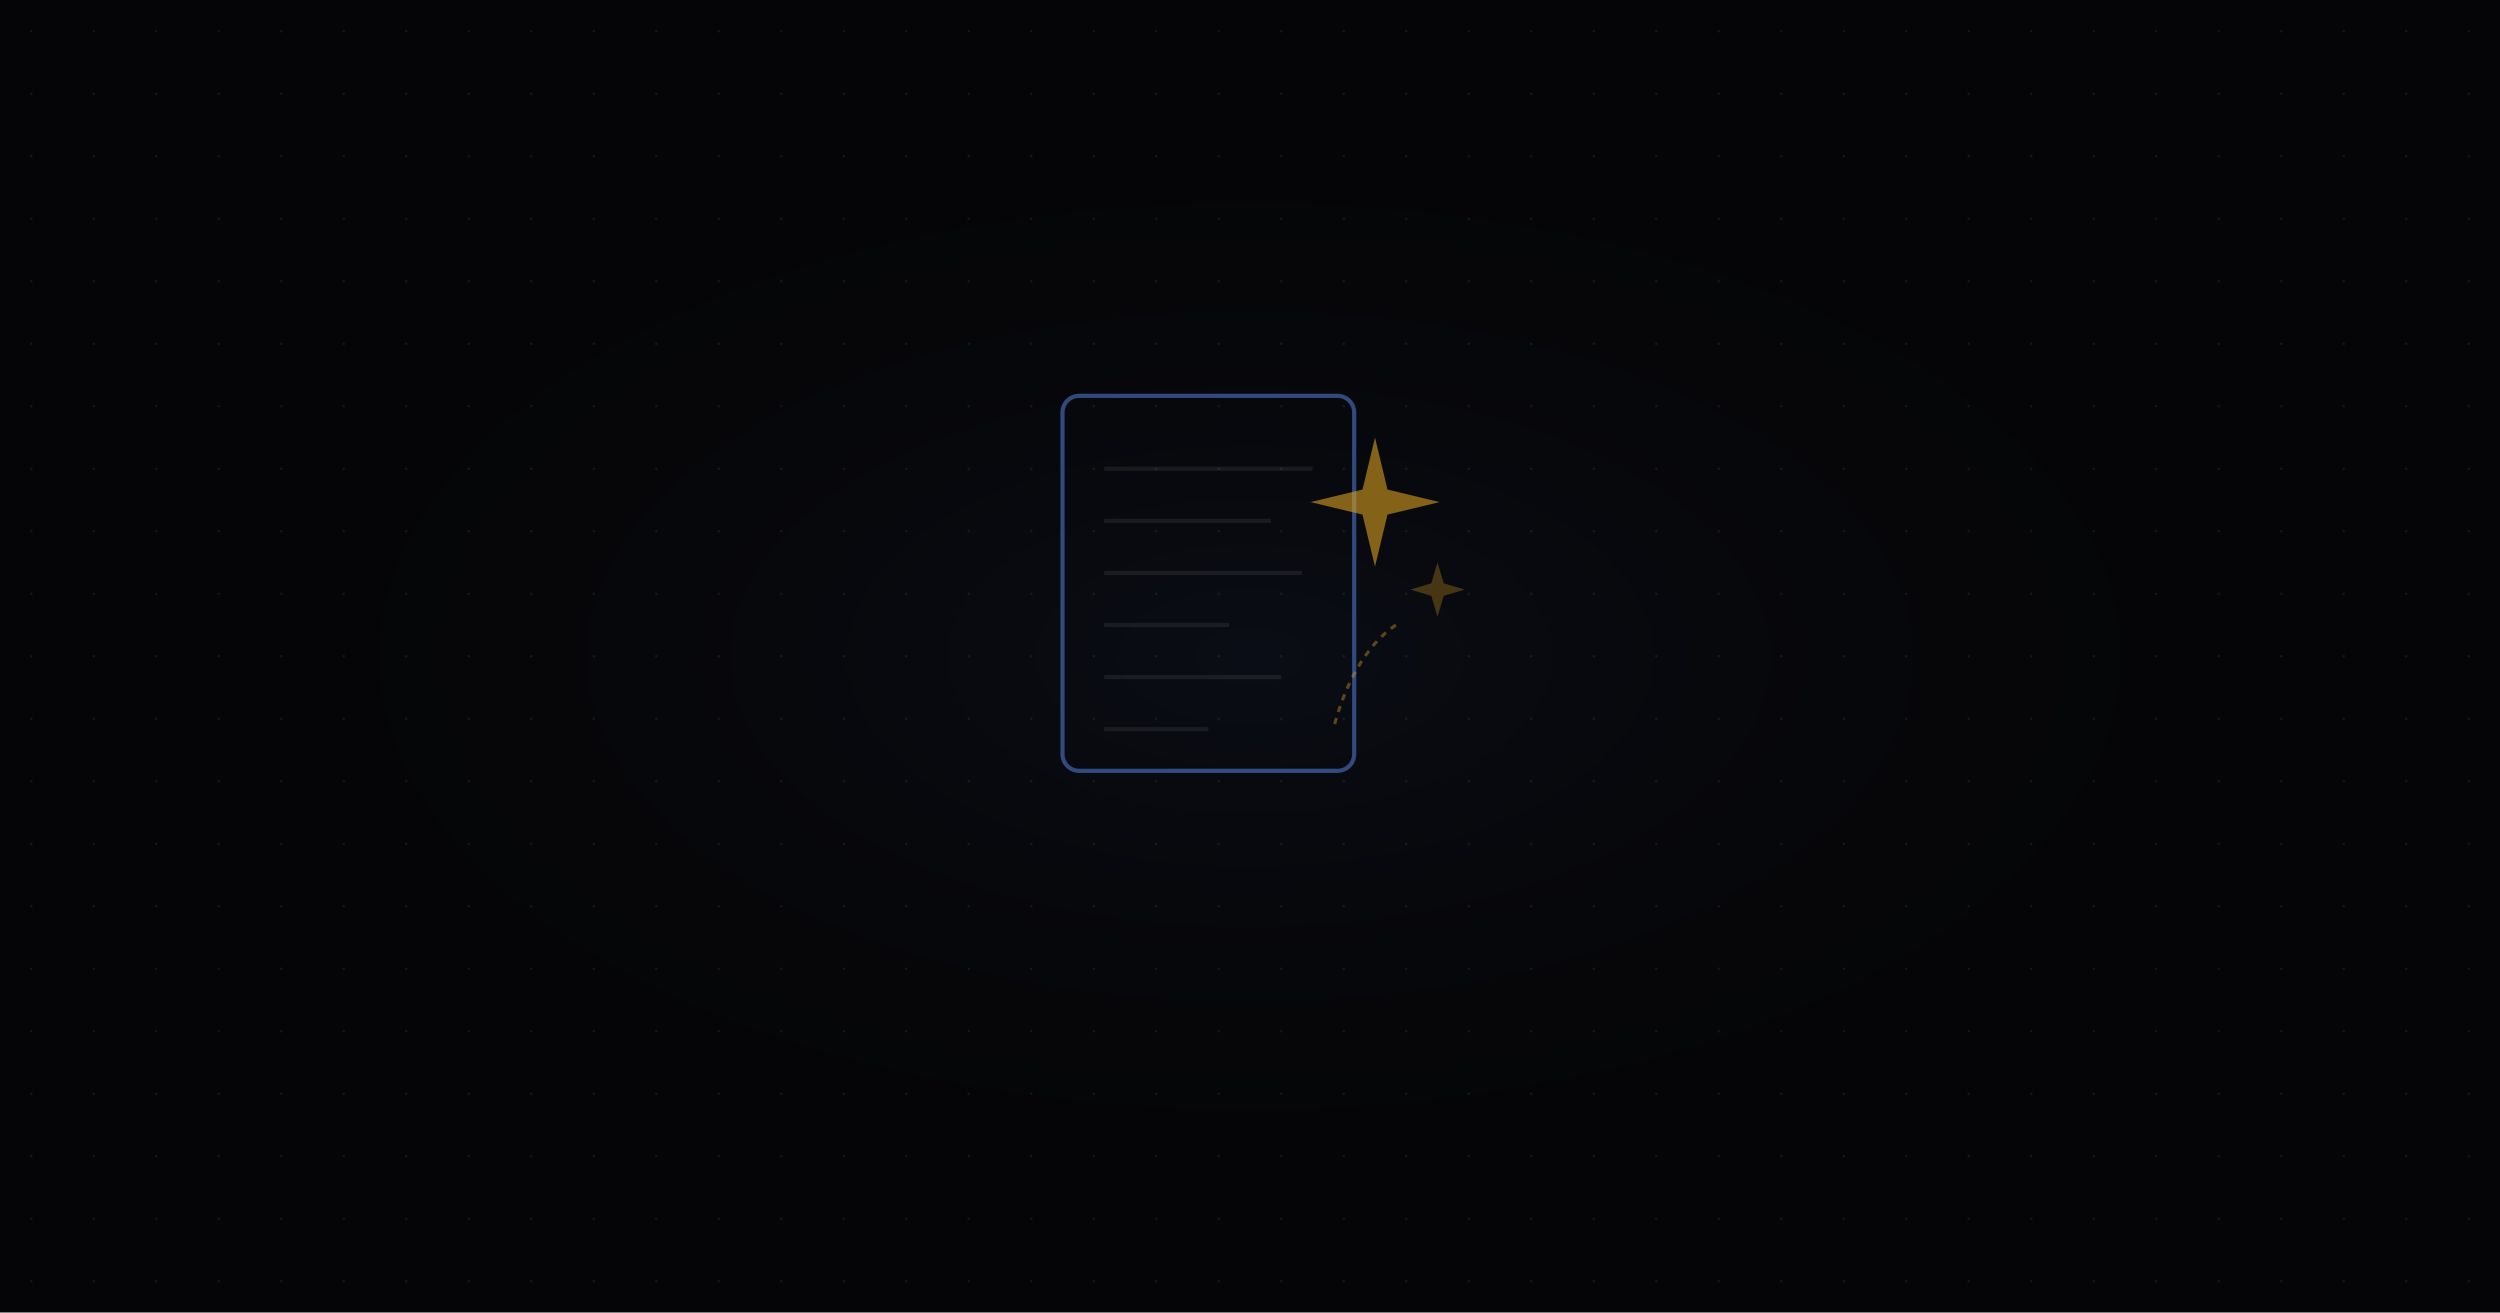
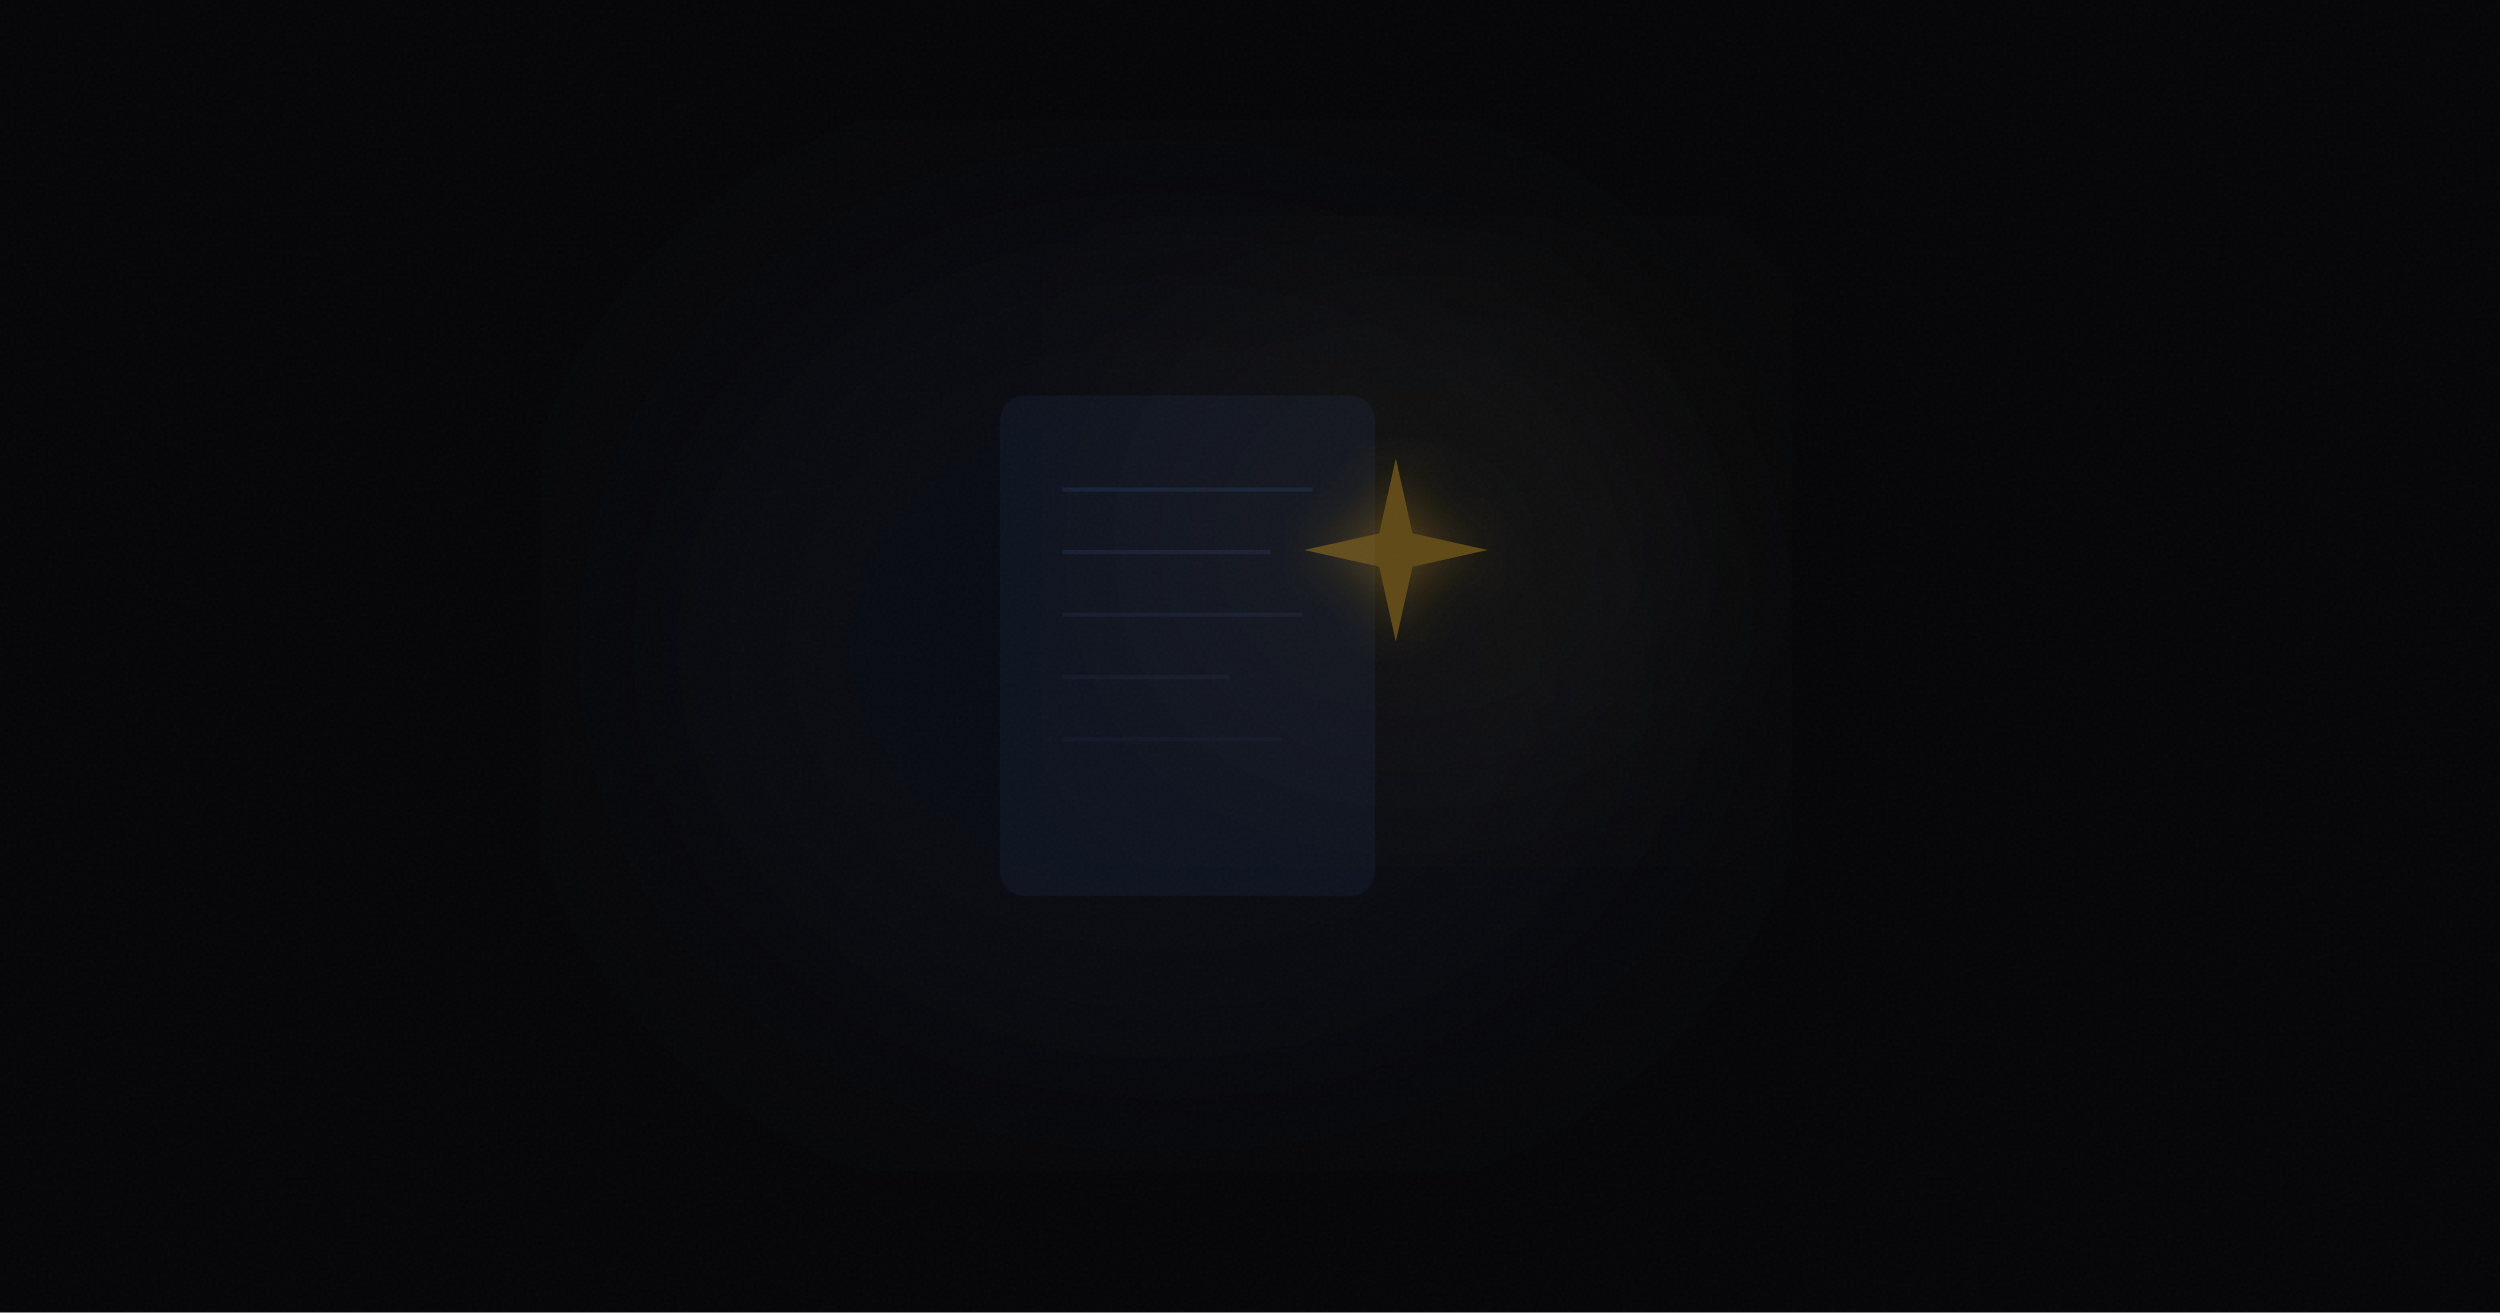
<svg xmlns="http://www.w3.org/2000/svg" viewBox="0 0 1200 630">
  <defs>
-     <pattern id="dots" x="0" y="0" width="30" height="30" patternUnits="userSpaceOnUse">
-       <circle cx="15" cy="15" r="0.6" fill="#ffffff12" />
-     </pattern>
-     <radialGradient id="glow" cx="50%" cy="50%" r="45%">
-       <stop offset="0%" stop-color="#5B8AEF" stop-opacity="0.06" />
-       <stop offset="100%" stop-color="#050507" stop-opacity="0" />
-     </radialGradient>
+     <filter id="noise" x="0" y="0" width="100%" height="100%">
+       <feTurbulence type="fractalNoise" baseFrequency="0.65" numOctaves="3" stitchTiles="stitch" />
+       <feColorMatrix type="saturate" values="0" />
+     </filter>
+     <filter id="blur-lg">
+       <feGaussianBlur stdDeviation="60" />
+     </filter>
+     <filter id="blur-md">
+       <feGaussianBlur stdDeviation="35" />
+     </filter>
+     <filter id="blur-sm">
+       <feGaussianBlur stdDeviation="18" />
+     </filter>
+     <filter id="glow">
+       <feGaussianBlur stdDeviation="6" result="blur" />
+       <feMerge>
+         <feMergeNode in="blur" />
+         <feMergeNode in="SourceGraphic" />
+       </feMerge>
+     </filter>
+     <filter id="glow-strong">
+       <feGaussianBlur stdDeviation="12" result="blur" />
+       <feMerge>
+         <feMergeNode in="blur" />
+         <feMergeNode in="SourceGraphic" />
+       </feMerge>
+     </filter>
  </defs>
  <rect width="1200" height="630" fill="#050507" />
-   <rect width="1200" height="630" fill="url(#glow)" />
-   <rect width="1200" height="630" fill="url(#dots)" />
-   <rect x="510" y="190" width="140" height="180" rx="8" fill="none" stroke="#5B8AEF" stroke-width="2" opacity="0.5" />
-   <line x1="530" y1="225" x2="630" y2="225" stroke="#ffffff12" stroke-width="2" />
-   <line x1="530" y1="250" x2="610" y2="250" stroke="#ffffff12" stroke-width="2" />
-   <line x1="530" y1="275" x2="625" y2="275" stroke="#ffffff12" stroke-width="2" />
-   <line x1="530" y1="300" x2="590" y2="300" stroke="#ffffff12" stroke-width="2" />
-   <line x1="530" y1="325" x2="615" y2="325" stroke="#ffffff12" stroke-width="2" />
-   <line x1="530" y1="350" x2="580" y2="350" stroke="#ffffff12" stroke-width="2" />
-   <path d="M660,210 L666,235 L691,241 L666,247 L660,272 L654,247 L629,241 L654,235 Z" fill="#d79f1e" opacity="0.6" />
-   <path d="M690,270 L693,280 L703,283 L693,286 L690,296 L687,286 L677,283 L687,280 Z" fill="#d79f1e" opacity="0.3" />
-   <path d="M670,300 C655,310 645,330 640,350" fill="none" stroke="#d79f1e" stroke-width="1.5" stroke-dasharray="3,3" opacity="0.4" />
+   <ellipse cx="560" cy="310" rx="250" ry="210" fill="#5B8AEF" opacity="0.05" filter="url(#blur-lg)" />
+   <ellipse cx="680" cy="260" rx="150" ry="130" fill="#d79f1e" opacity="0.04" filter="url(#blur-lg)" />
+   <rect x="480" y="190" width="180" height="240" rx="12" fill="#5B8AEF" opacity="0.06" stroke="#5B8AEF" stroke-width="1" stroke-opacity="0.15" />
+   <line x1="510" y1="235" x2="630" y2="235" stroke="#5B8AEF" stroke-width="2" opacity="0.12" />
+   <line x1="510" y1="265" x2="610" y2="265" stroke="#5B8AEF" stroke-width="2" opacity="0.1" />
+   <line x1="510" y1="295" x2="625" y2="295" stroke="#5B8AEF" stroke-width="2" opacity="0.08" />
+   <line x1="510" y1="325" x2="590" y2="325" stroke="#5B8AEF" stroke-width="2" opacity="0.06" />
+   <line x1="510" y1="355" x2="615" y2="355" stroke="#5B8AEF" stroke-width="2" opacity="0.05" />
+   <path d="M670,220 L678,256 L714,264 L678,272 L670,308 L662,272 L626,264 L662,256 Z" fill="#d79f1e" opacity="0.4" filter="url(#glow-strong)" />
+   <rect width="1200" height="630" filter="url(#noise)" opacity="0.03" />
</svg>
